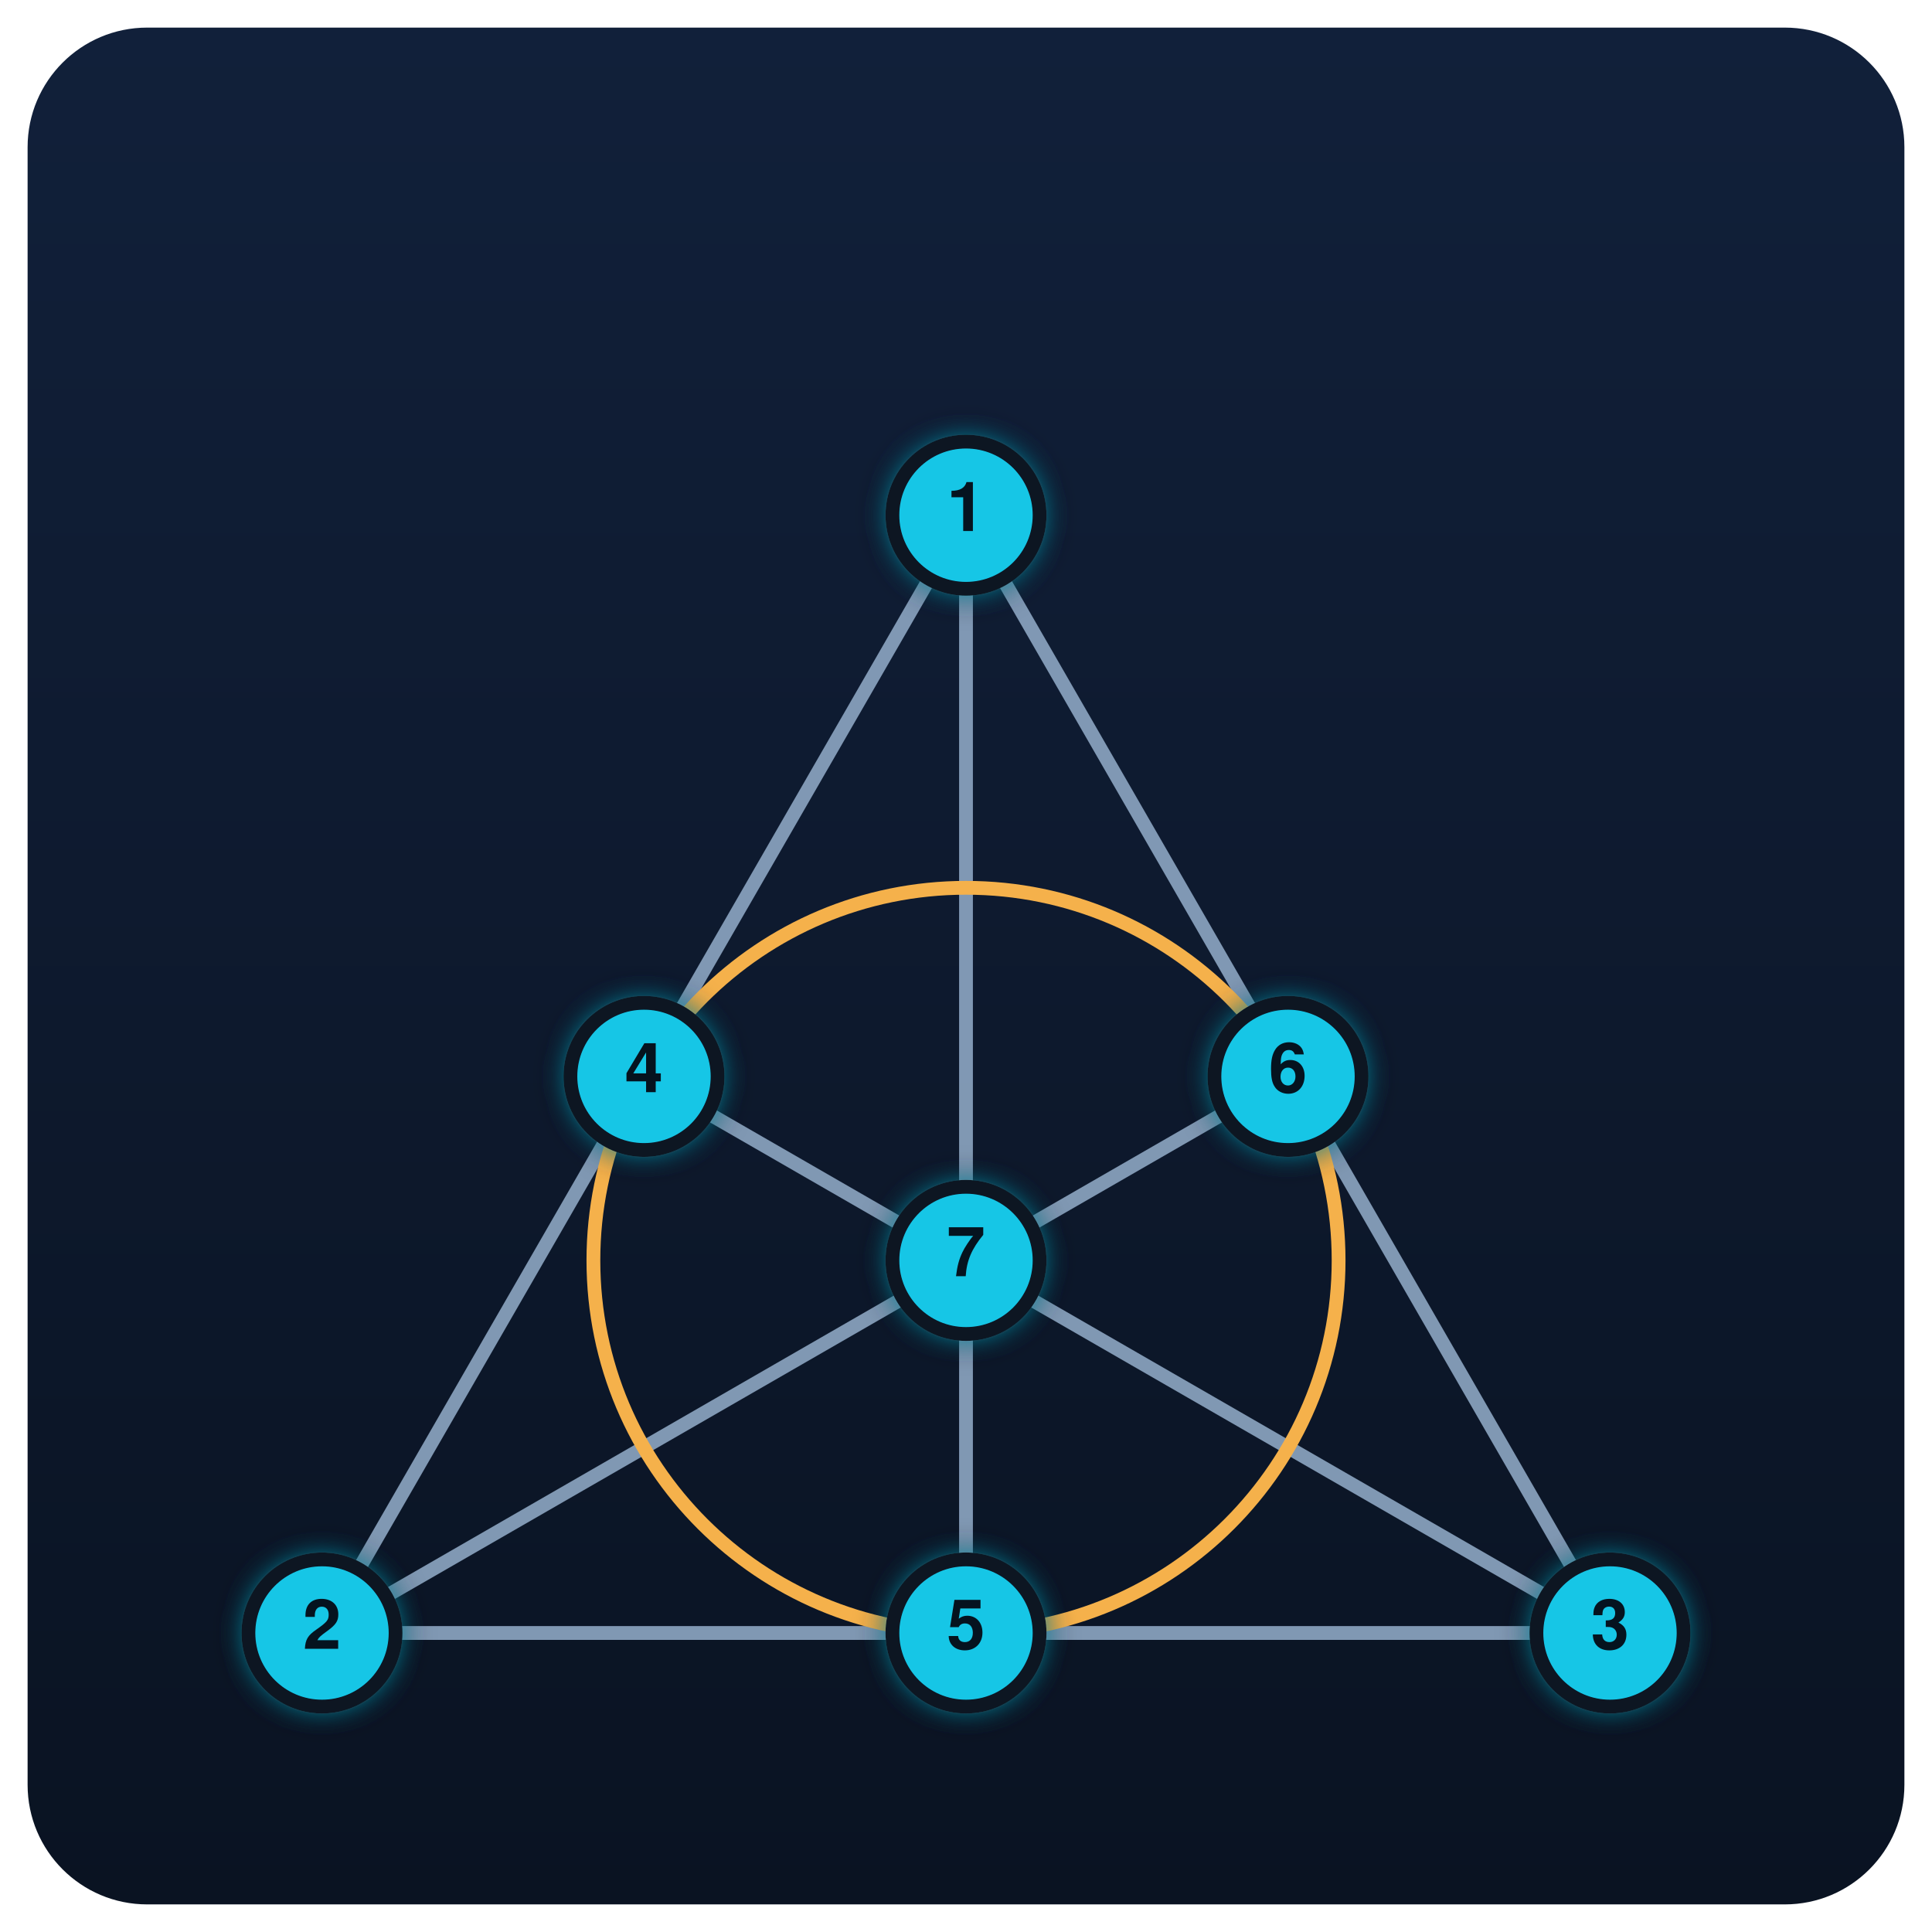
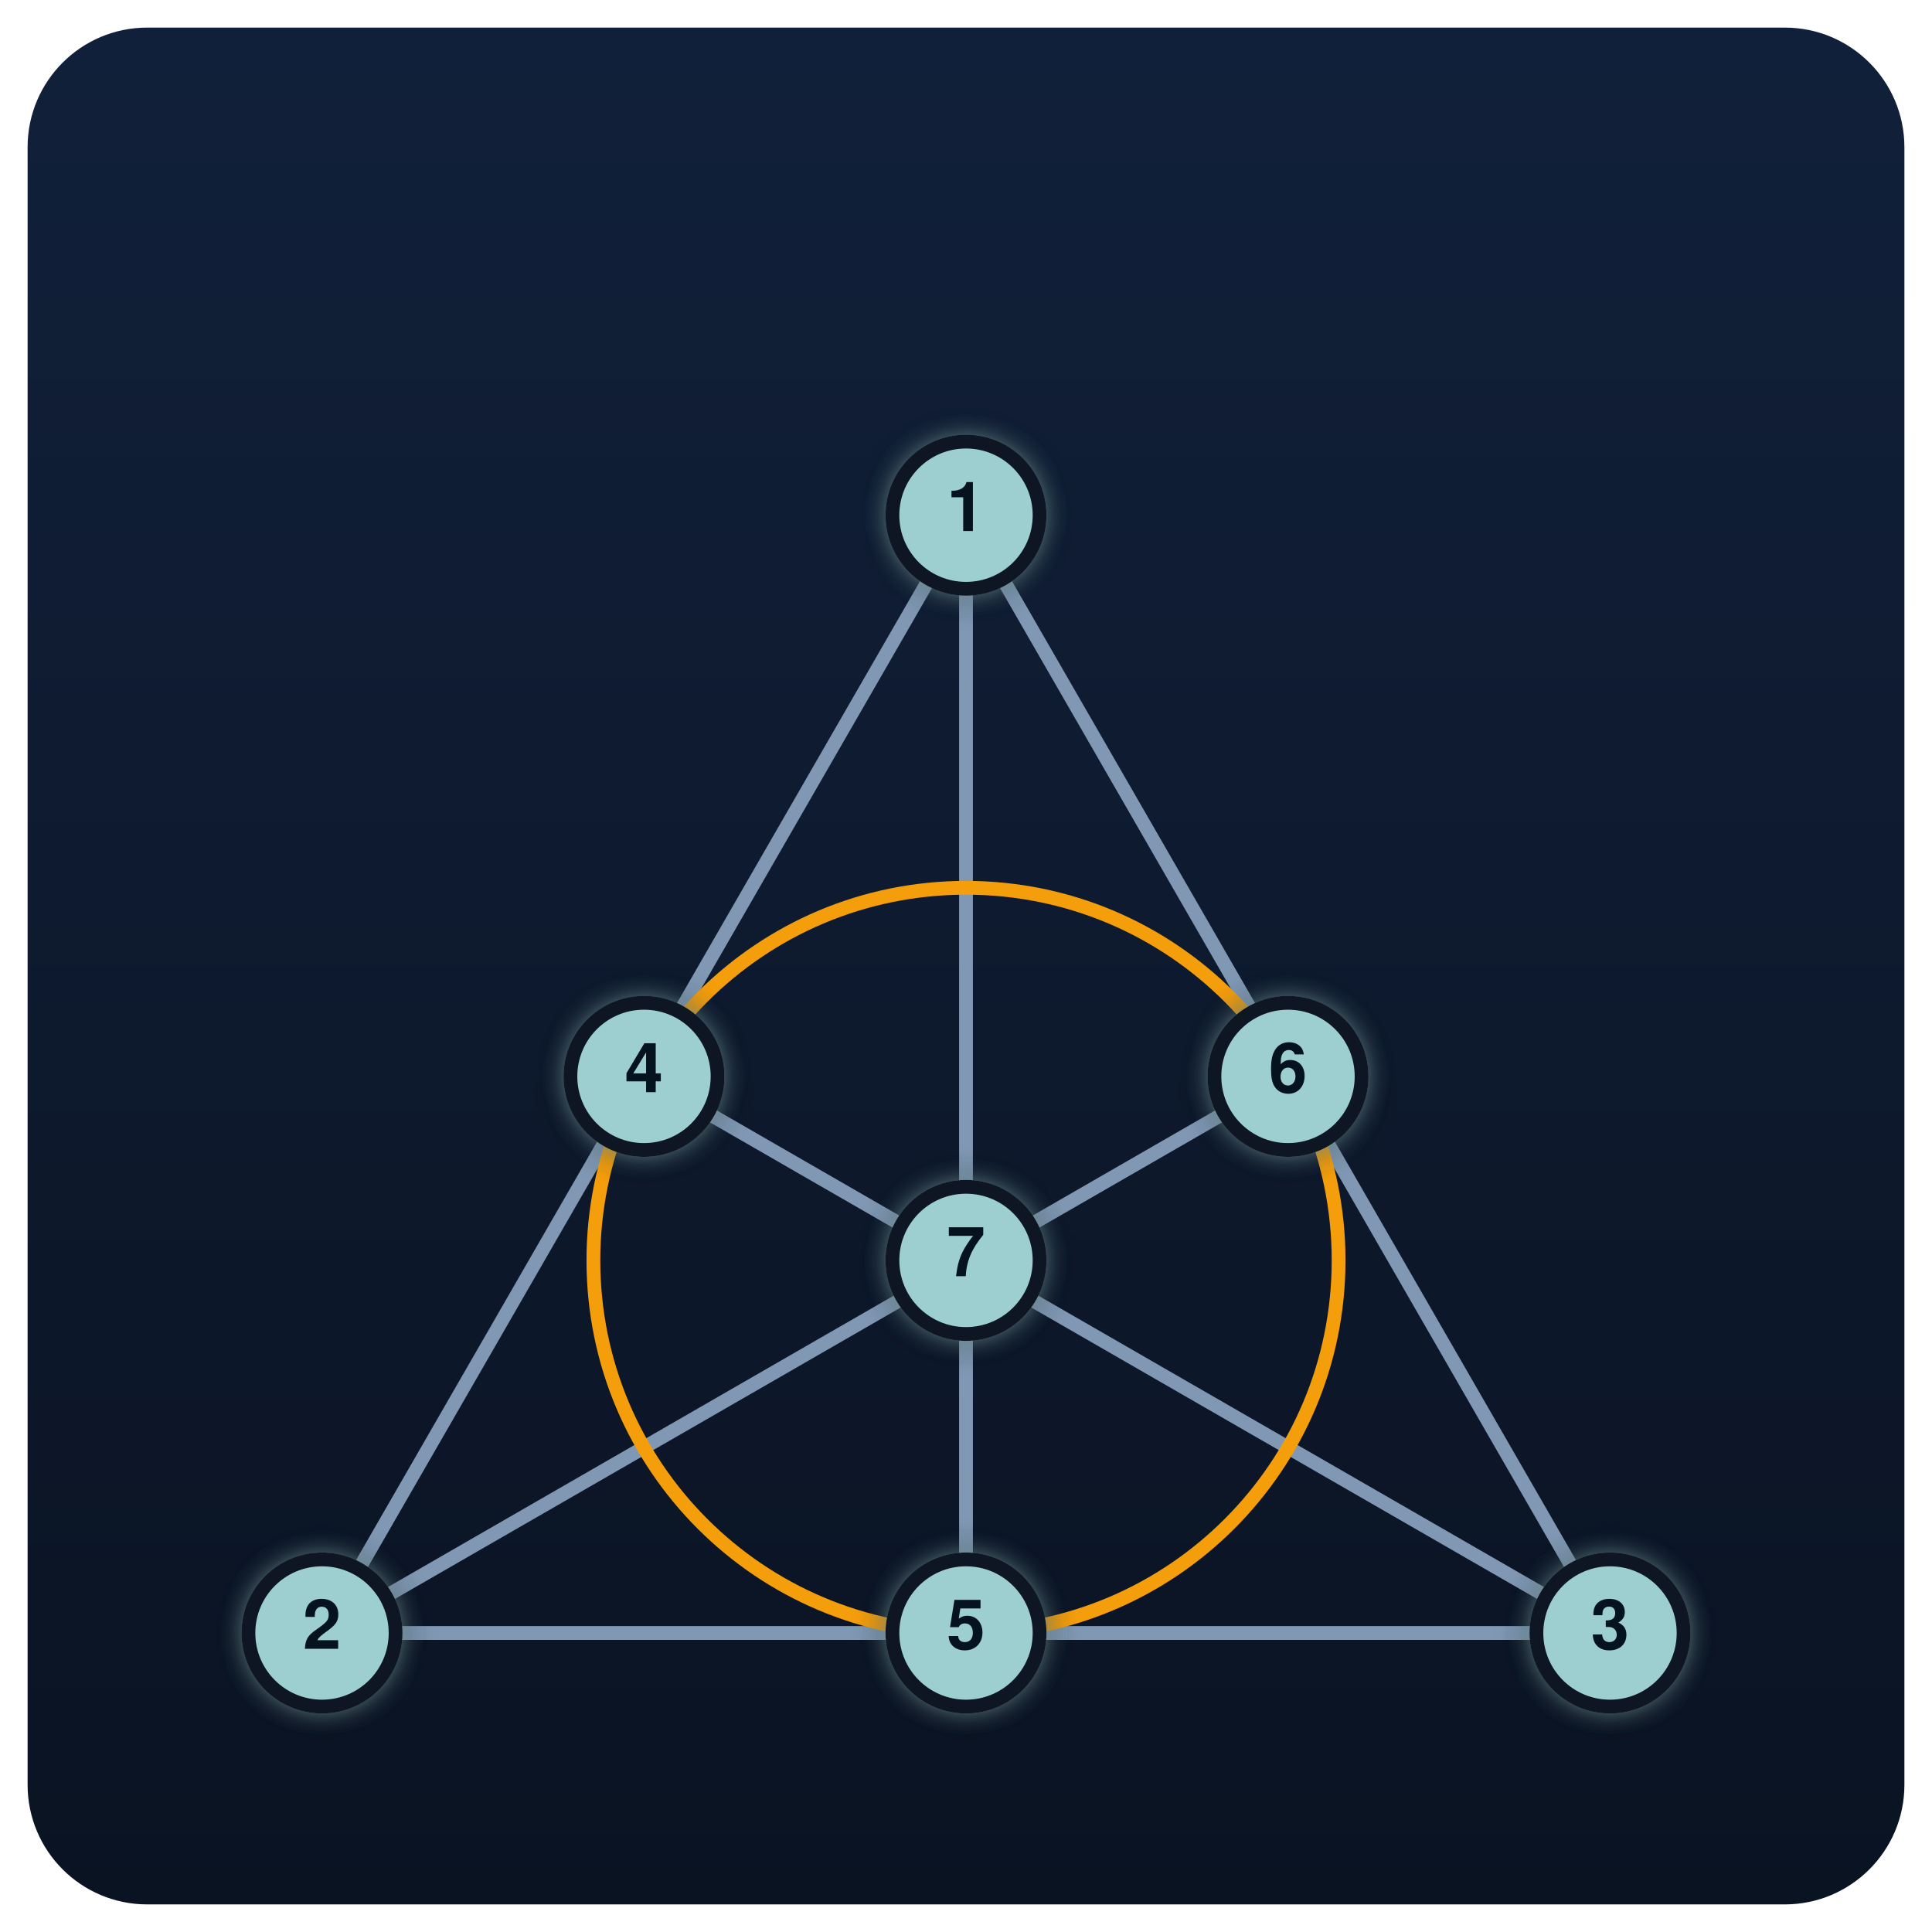
<svg xmlns="http://www.w3.org/2000/svg" viewBox="0 0 420 420" width="420" height="420" role="img" aria-label="The 7-grid: seven ideas, seven trios, every pair of ideas on exactly one trio">
  <defs>
    <linearGradient id="panel" x1="0" y1="0" x2="0" y2="1">
      <stop offset="0" stop-color="#11203a" />
      <stop offset="1" stop-color="#0a1322" />
    </linearGradient>
    <filter id="glow" x="-60%" y="-60%" width="220%" height="220%">
      <feGaussianBlur stdDeviation="3.2" result="b" />
      <feMerge>
        <feMergeNode in="b" />
        <feMergeNode in="SourceGraphic" />
      </feMerge>
    </filter>
  </defs>
  <rect x="6" y="6" width="408" height="408" rx="26" fill="url(#panel)" />
  <g fill="none" stroke="#8aa3bf" stroke-width="3" stroke-linecap="round" opacity="0.92">
    <path d="M210 112 L70 355" />
    <path d="M70 355 L350 355" />
    <path d="M350 355 L210 112" />
    <path d="M210 112 L210 355" />
    <path d="M70 355 L280 234" />
    <path d="M350 355 L140 234" />
  </g>
-   <circle cx="210" cy="274" r="81" fill="none" stroke="#f5b14b" stroke-width="3" />
-   <g fill="#18c6e6" stroke="#0a1322" stroke-width="3" filter="url(#glow)">
+   <circle cx="210" cy="274" r="81" fill="none" stroke="#f59e0b" stroke-width="3" />
+   <g fill="#9ecfd0" stroke="#0a1322" stroke-width="3" filter="url(#glow)">
    <circle cx="210" cy="112" r="16" />
    <circle cx="70" cy="355" r="16" />
    <circle cx="350" cy="355" r="16" />
    <circle cx="140" cy="234" r="16" />
    <circle cx="210" cy="355" r="16" />
    <circle cx="280" cy="234" r="16" />
    <circle cx="210" cy="274" r="16" />
  </g>
  <g fill="#05131f" font-family="ui-sans-serif,Segoe UI,Helvetica,Arial,sans-serif" font-size="15" font-weight="700" text-anchor="middle" dominant-baseline="central">
    <text x="210" y="112">1</text>
    <text x="70" y="355">2</text>
    <text x="350" y="355">3</text>
    <text x="140" y="234">4</text>
    <text x="210" y="355">5</text>
    <text x="280" y="234">6</text>
    <text x="210" y="274">7</text>
  </g>
</svg>
